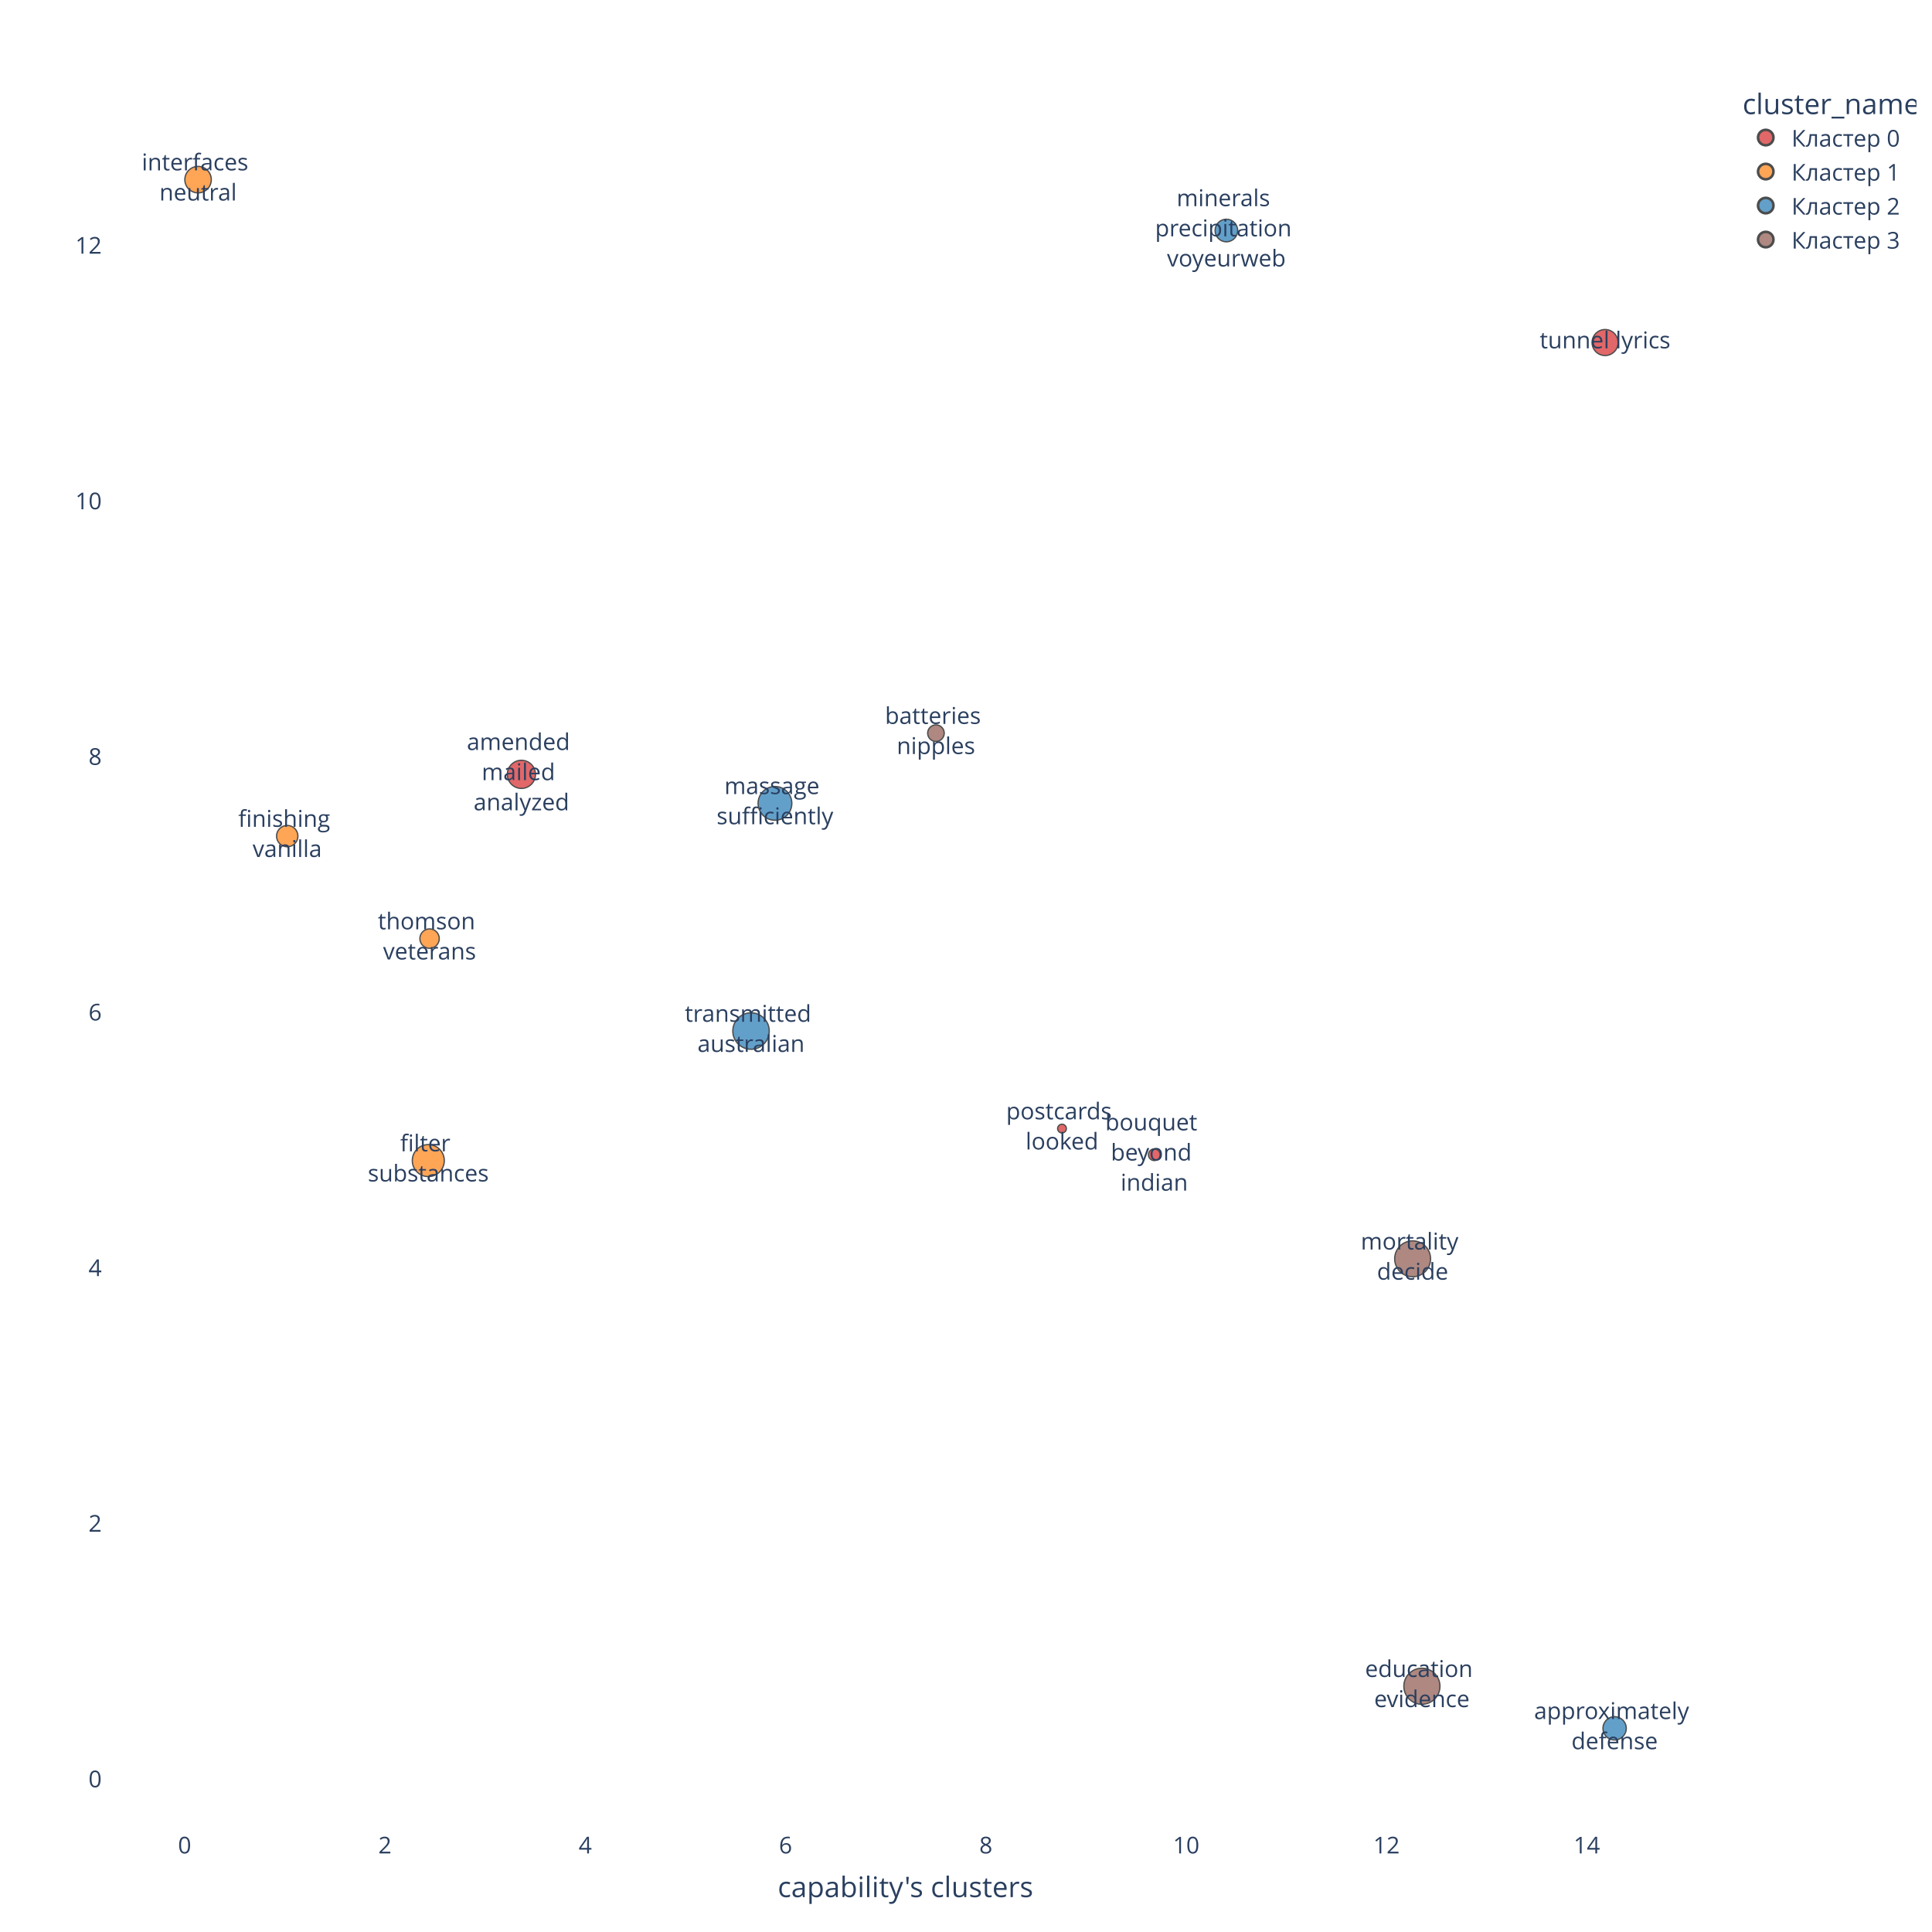
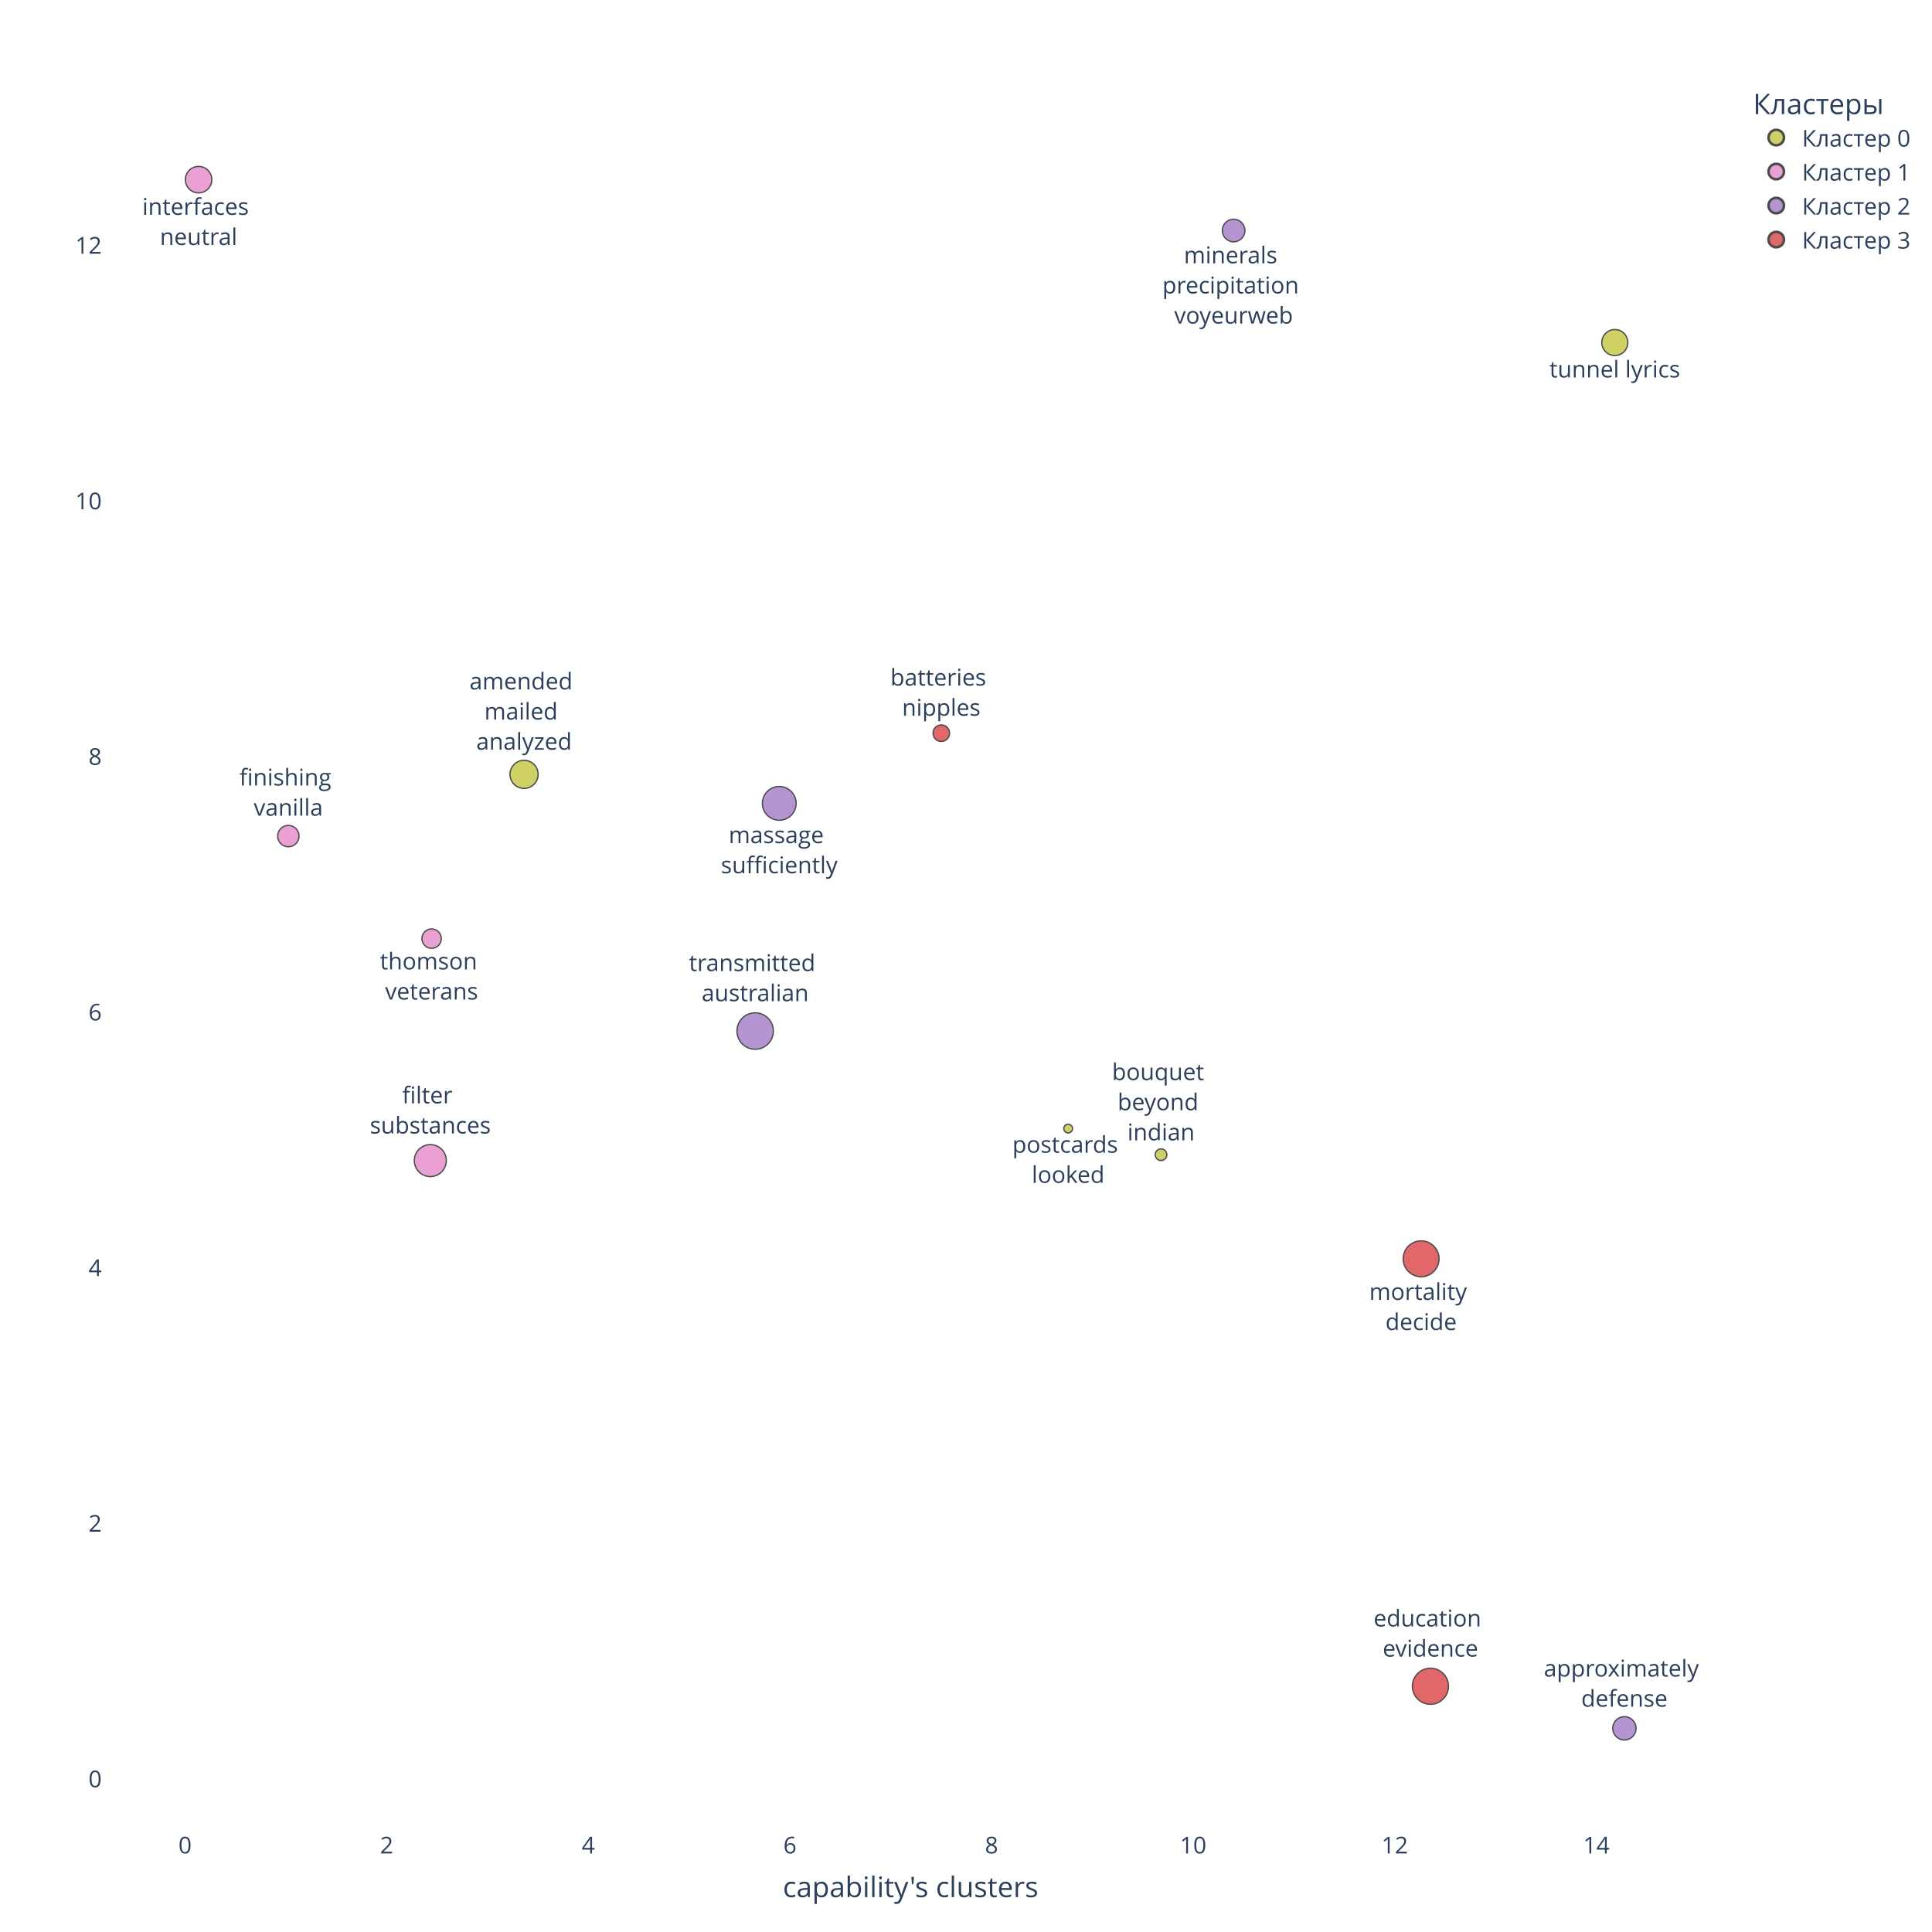
<svg xmlns="http://www.w3.org/2000/svg" class="main-svg" width="1500" height="1500" style="" viewBox="0 0 1500 1500">
  <rect x="0" y="0" width="1500" height="1500" style="fill: rgb(255, 255, 255); fill-opacity: 1;" />
-   <defs id="defs-50b107">
+   <defs id="defs-818f25">
    <g class="clips">
-       <clipPath id="clip50b107xyplot" class="plotclip">
-         <rect width="1246" height="1360" />
+       <clipPath id="clip818f25xyplot" class="plotclip">
+         <rect width="1254" height="1360" />
      </clipPath>
-       <clipPath class="axesclip" id="clip50b107x">
-         <rect x="80" y="0" width="1246" height="1500" />
+       <clipPath class="axesclip" id="clip818f25x">
+         <rect x="80" y="0" width="1254" height="1500" />
      </clipPath>
-       <clipPath class="axesclip" id="clip50b107y">
+       <clipPath class="axesclip" id="clip818f25y">
        <rect x="0" y="60" width="1500" height="1360" />
      </clipPath>
-       <clipPath class="axesclip" id="clip50b107xy">
-         <rect x="80" y="60" width="1246" height="1360" />
+       <clipPath class="axesclip" id="clip818f25xy">
+         <rect x="80" y="60" width="1254" height="1360" />
      </clipPath>
    </g>
    <g class="gradients" />
    <g class="patterns" />
  </defs>
  <g class="bglayer" />
  <g class="layer-below">
    <g class="imagelayer" />
    <g class="shapelayer" />
  </g>
  <g class="cartesianlayer">
    <g class="subplot xy">
      <g class="layer-subplot">
        <g class="shapelayer" />
        <g class="imagelayer" />
      </g>
      <g class="minor-gridlayer">
        <g class="x" />
        <g class="y" />
      </g>
      <g class="gridlayer">
        <g class="x">
-           <path class="xgrid crisp" transform="translate(298.87,0)" d="M0,60v1360" style="stroke: rgb(255, 255, 255); stroke-opacity: 1; stroke-width: 1px;" />
-           <path class="xgrid crisp" transform="translate(454.39,0)" d="M0,60v1360" style="stroke: rgb(255, 255, 255); stroke-opacity: 1; stroke-width: 1px;" />
-           <path class="xgrid crisp" transform="translate(609.91,0)" d="M0,60v1360" style="stroke: rgb(255, 255, 255); stroke-opacity: 1; stroke-width: 1px;" />
-           <path class="xgrid crisp" transform="translate(765.43,0)" d="M0,60v1360" style="stroke: rgb(255, 255, 255); stroke-opacity: 1; stroke-width: 1px;" />
-           <path class="xgrid crisp" transform="translate(920.95,0)" d="M0,60v1360" style="stroke: rgb(255, 255, 255); stroke-opacity: 1; stroke-width: 1px;" />
-           <path class="xgrid crisp" transform="translate(1076.47,0)" d="M0,60v1360" style="stroke: rgb(255, 255, 255); stroke-opacity: 1; stroke-width: 1px;" />
-           <path class="xgrid crisp" transform="translate(1231.99,0)" d="M0,60v1360" style="stroke: rgb(255, 255, 255); stroke-opacity: 1; stroke-width: 1px;" />
+           <path class="xgrid crisp" transform="translate(300.22,0)" d="M0,60v1360" style="stroke: rgb(255, 255, 255); stroke-opacity: 1; stroke-width: 1px;" />
+           <path class="xgrid crisp" transform="translate(456.76,0)" d="M0,60v1360" style="stroke: rgb(255, 255, 255); stroke-opacity: 1; stroke-width: 1px;" />
+           <path class="xgrid crisp" transform="translate(613.3,0)" d="M0,60v1360" style="stroke: rgb(255, 255, 255); stroke-opacity: 1; stroke-width: 1px;" />
+           <path class="xgrid crisp" transform="translate(769.83,0)" d="M0,60v1360" style="stroke: rgb(255, 255, 255); stroke-opacity: 1; stroke-width: 1px;" />
+           <path class="xgrid crisp" transform="translate(926.37,0)" d="M0,60v1360" style="stroke: rgb(255, 255, 255); stroke-opacity: 1; stroke-width: 1px;" />
+           <path class="xgrid crisp" transform="translate(1082.91,0)" d="M0,60v1360" style="stroke: rgb(255, 255, 255); stroke-opacity: 1; stroke-width: 1px;" />
+           <path class="xgrid crisp" transform="translate(1239.44,0)" d="M0,60v1360" style="stroke: rgb(255, 255, 255); stroke-opacity: 1; stroke-width: 1px;" />
        </g>
        <g class="y">
-           <path class="ygrid crisp" transform="translate(0,1182.89)" d="M80,0h1246" style="stroke: rgb(255, 255, 255); stroke-opacity: 1; stroke-width: 1px;" />
-           <path class="ygrid crisp" transform="translate(0,984.44)" d="M80,0h1246" style="stroke: rgb(255, 255, 255); stroke-opacity: 1; stroke-width: 1px;" />
-           <path class="ygrid crisp" transform="translate(0,785.99)" d="M80,0h1246" style="stroke: rgb(255, 255, 255); stroke-opacity: 1; stroke-width: 1px;" />
-           <path class="ygrid crisp" transform="translate(0,587.54)" d="M80,0h1246" style="stroke: rgb(255, 255, 255); stroke-opacity: 1; stroke-width: 1px;" />
-           <path class="ygrid crisp" transform="translate(0,389.09)" d="M80,0h1246" style="stroke: rgb(255, 255, 255); stroke-opacity: 1; stroke-width: 1px;" />
-           <path class="ygrid crisp" transform="translate(0,190.64)" d="M80,0h1246" style="stroke: rgb(255, 255, 255); stroke-opacity: 1; stroke-width: 1px;" />
+           <path class="ygrid crisp" transform="translate(0,1182.89)" d="M80,0h1254" style="stroke: rgb(255, 255, 255); stroke-opacity: 1; stroke-width: 1px;" />
+           <path class="ygrid crisp" transform="translate(0,984.44)" d="M80,0h1254" style="stroke: rgb(255, 255, 255); stroke-opacity: 1; stroke-width: 1px;" />
+           <path class="ygrid crisp" transform="translate(0,785.99)" d="M80,0h1254" style="stroke: rgb(255, 255, 255); stroke-opacity: 1; stroke-width: 1px;" />
+           <path class="ygrid crisp" transform="translate(0,587.54)" d="M80,0h1254" style="stroke: rgb(255, 255, 255); stroke-opacity: 1; stroke-width: 1px;" />
+           <path class="ygrid crisp" transform="translate(0,389.09)" d="M80,0h1254" style="stroke: rgb(255, 255, 255); stroke-opacity: 1; stroke-width: 1px;" />
+           <path class="ygrid crisp" transform="translate(0,190.64)" d="M80,0h1254" style="stroke: rgb(255, 255, 255); stroke-opacity: 1; stroke-width: 1px;" />
        </g>
      </g>
      <g class="zerolinelayer">
-         <path class="xzl zl crisp" transform="translate(143.35,0)" d="M0,60v1360" style="stroke: rgb(255, 255, 255); stroke-opacity: 1; stroke-width: 2px;" />
-         <path class="yzl zl crisp" transform="translate(0,1381.34)" d="M80,0h1246" style="stroke: rgb(255, 255, 255); stroke-opacity: 1; stroke-width: 2px;" />
+         <path class="xzl zl crisp" transform="translate(143.68,0)" d="M0,60v1360" style="stroke: rgb(255, 255, 255); stroke-opacity: 1; stroke-width: 2px;" />
+         <path class="yzl zl crisp" transform="translate(0,1381.34)" d="M80,0h1254" style="stroke: rgb(255, 255, 255); stroke-opacity: 1; stroke-width: 2px;" />
      </g>
      <path class="xlines-below" />
      <path class="ylines-below" />
      <g class="overlines-below" />
      <g class="xaxislayer-below" />
      <g class="yaxislayer-below" />
      <g class="overaxes-below" />
-       <g class="plot" transform="translate(80,60)" clip-path="url(#clip50b107xyplot)">
+       <g class="plot" transform="translate(80,60)" clip-path="url(#clip818f25xyplot)">
        <g class="scatterlayer mlayer">
-           <g class="trace scatter tracec91bbc" style="stroke-miterlimit: 2; opacity: 1;">
+           <g class="trace scatter tracebb83e0" style="stroke-miterlimit: 2; opacity: 1;">
            <g class="fills" />
            <g class="errorbars" />
            <g class="lines" />
            <g class="points">
-               <path class="point" transform="translate(324.82,541.21)" d="M10.92,0A10.92,10.92 0 1,1 0,-10.92A10.92,10.92 0 0,1 10.92,0Z" style="opacity: 0.7; stroke-width: 1px; fill: rgb(214, 39, 40); fill-opacity: 1; stroke: rgb(0, 0, 0); stroke-opacity: 1;" />
-               <path class="point" transform="translate(1166.18,205.94)" d="M10.1,0A10.1,10.1 0 1,1 0,-10.1A10.1,10.1 0 0,1 10.1,0Z" style="opacity: 0.7; stroke-width: 1px; fill: rgb(214, 39, 40); fill-opacity: 1; stroke: rgb(0, 0, 0); stroke-opacity: 1;" />
-               <path class="point" transform="translate(816.17,836.52)" d="M4.52,0A4.52,4.52 0 1,1 0,-4.52A4.52,4.52 0 0,1 4.52,0Z" style="opacity: 0.7; stroke-width: 1px; fill: rgb(214, 39, 40); fill-opacity: 1; stroke: rgb(0, 0, 0); stroke-opacity: 1;" />
-               <path class="point" transform="translate(744.53,816.23)" d="M3.39,0A3.39,3.39 0 1,1 0,-3.39A3.39,3.39 0 0,1 3.39,0Z" style="opacity: 0.7; stroke-width: 1px; fill: rgb(214, 39, 40); fill-opacity: 1; stroke: rgb(0, 0, 0); stroke-opacity: 1;" />
+               <path class="point" transform="translate(326.87,541.21)" d="M10.92,0A10.92,10.92 0 1,1 0,-10.92A10.92,10.92 0 0,1 10.92,0Z" style="opacity: 0.7; stroke-width: 1px; fill: rgb(188, 189, 34); fill-opacity: 1; stroke: rgb(0, 0, 0); stroke-opacity: 1;" />
+               <path class="point" transform="translate(1173.73,205.94)" d="M10.1,0A10.1,10.1 0 1,1 0,-10.1A10.1,10.1 0 0,1 10.1,0Z" style="opacity: 0.7; stroke-width: 1px; fill: rgb(188, 189, 34); fill-opacity: 1; stroke: rgb(0, 0, 0); stroke-opacity: 1;" />
+               <path class="point" transform="translate(821.43,836.52)" d="M4.52,0A4.52,4.52 0 1,1 0,-4.52A4.52,4.52 0 0,1 4.52,0Z" style="opacity: 0.7; stroke-width: 1px; fill: rgb(188, 189, 34); fill-opacity: 1; stroke: rgb(0, 0, 0); stroke-opacity: 1;" />
+               <path class="point" transform="translate(749.32,816.23)" d="M3.39,0A3.39,3.39 0 1,1 0,-3.39A3.39,3.39 0 0,1 3.39,0Z" style="opacity: 0.7; stroke-width: 1px; fill: rgb(188, 189, 34); fill-opacity: 1; stroke: rgb(0, 0, 0); stroke-opacity: 1;" />
            </g>
            <g class="text">
-               <g class="textpoint" transform="translate(0,-18.9)">
-                 <text x="324.82" y="541.21" text-anchor="middle" style="font-family: 'Open Sans', verdana, arial, sans-serif; font-size: 18px; fill: rgb(42, 63, 95); fill-opacity: 1; white-space: pre;">
-                   <tspan class="line" dy="0em" x="324.82" y="541.21">amended</tspan>
-                   <tspan class="line" dy="1.3em" x="324.82" y="541.21">mailed</tspan>
-                   <tspan class="line" dy="2.6em" x="324.82" y="541.21">analyzed</tspan>
-                 </text>
-               </g>
-               <g class="textpoint" transform="translate(0,4.5)">
-                 <text x="1166.18" y="205.94" text-anchor="middle" style="font-family: 'Open Sans', verdana, arial, sans-serif; font-size: 18px; fill: rgb(42, 63, 95); fill-opacity: 1; white-space: pre;">tunnel lyrics</text>
-               </g>
-               <g class="textpoint" transform="translate(0,-18.9)">
-                 <text x="816.17" y="836.52" text-anchor="middle" style="font-family: 'Open Sans', verdana, arial, sans-serif; font-size: 18px; fill: rgb(42, 63, 95); fill-opacity: 1; white-space: pre;">
-                   <tspan class="line" dy="0em" x="816.17" y="836.52">bouquet</tspan>
-                   <tspan class="line" dy="1.3em" x="816.17" y="836.52">beyond</tspan>
-                   <tspan class="line" dy="2.6em" x="816.17" y="836.52">indian</tspan>
-                 </text>
-               </g>
-               <g class="textpoint" transform="translate(0,-7.2)">
-                 <text x="744.53" y="816.23" text-anchor="middle" style="font-family: 'Open Sans', verdana, arial, sans-serif; font-size: 18px; fill: rgb(42, 63, 95); fill-opacity: 1; white-space: pre;">
-                   <tspan class="line" dy="0em" x="744.53" y="816.23">postcards</tspan>
-                   <tspan class="line" dy="1.3em" x="744.53" y="816.23">looked</tspan>
-                 </text>
-               </g>
-             </g>
-           </g>
-           <g class="trace scatter trace5971e1" style="stroke-miterlimit: 2; opacity: 1;">
+               <g class="textpoint" transform="translate(0,-65.94933)">
+                 <text x="326.87" y="541.21" text-anchor="middle" style="font-family: 'Open Sans', verdana, arial, sans-serif; font-size: 18px; fill: rgb(42, 63, 95); fill-opacity: 1; white-space: pre;">
+                   <tspan class="line" dy="0em" x="326.87" y="541.21">amended</tspan>
+                   <tspan class="line" dy="1.3em" x="326.87" y="541.21">mailed</tspan>
+                   <tspan class="line" dy="2.6em" x="326.87" y="541.21">analyzed</tspan>
+                 </text>
+               </g>
+               <g class="textpoint" transform="translate(0,27.12525)">
+                 <text x="1173.73" y="205.94" text-anchor="middle" style="font-family: 'Open Sans', verdana, arial, sans-serif; font-size: 18px; fill: rgb(42, 63, 95); fill-opacity: 1; white-space: pre;">tunnel lyrics</text>
+               </g>
+               <g class="textpoint" transform="translate(0,-57.95176)">
+                 <text x="821.43" y="836.52" text-anchor="middle" style="font-family: 'Open Sans', verdana, arial, sans-serif; font-size: 18px; fill: rgb(42, 63, 95); fill-opacity: 1; white-space: pre;">
+                   <tspan class="line" dy="0em" x="821.43" y="836.52">bouquet</tspan>
+                   <tspan class="line" dy="1.3em" x="821.43" y="836.52">beyond</tspan>
+                   <tspan class="line" dy="2.6em" x="821.43" y="836.52">indian</tspan>
+                 </text>
+               </g>
+               <g class="textpoint" transform="translate(0,18.73534)">
+                 <text x="749.32" y="816.23" text-anchor="middle" style="font-family: 'Open Sans', verdana, arial, sans-serif; font-size: 18px; fill: rgb(42, 63, 95); fill-opacity: 1; white-space: pre;">
+                   <tspan class="line" dy="0em" x="749.32" y="816.23">postcards</tspan>
+                   <tspan class="line" dy="1.3em" x="749.32" y="816.23">looked</tspan>
+                 </text>
+               </g>
+             </g>
+           </g>
+           <g class="trace scatter traceed17ad" style="stroke-miterlimit: 2; opacity: 1;">
            <g class="fills" />
            <g class="errorbars" />
            <g class="lines" />
            <g class="points">
-               <path class="point" transform="translate(252.53,841.08)" d="M12.42,0A12.42,12.42 0 1,1 0,-12.42A12.42,12.42 0 0,1 12.42,0Z" style="opacity: 0.7; stroke-width: 1px; fill: rgb(255, 127, 14); fill-opacity: 1; stroke: rgb(0, 0, 0); stroke-opacity: 1;" />
-               <path class="point" transform="translate(73.78,79.48)" d="M10.27,0A10.27,10.27 0 1,1 0,-10.27A10.27,10.27 0 0,1 10.27,0Z" style="opacity: 0.7; stroke-width: 1px; fill: rgb(255, 127, 14); fill-opacity: 1; stroke: rgb(0, 0, 0); stroke-opacity: 1;" />
-               <path class="point" transform="translate(143.01,589.15)" d="M8.29,0A8.29,8.29 0 1,1 0,-8.29A8.29,8.29 0 0,1 8.29,0Z" style="opacity: 0.7; stroke-width: 1px; fill: rgb(255, 127, 14); fill-opacity: 1; stroke: rgb(0, 0, 0); stroke-opacity: 1;" />
-               <path class="point" transform="translate(253.52,668.73)" d="M7.53,0A7.53,7.53 0 1,1 0,-7.53A7.53,7.53 0 0,1 7.53,0Z" style="opacity: 0.7; stroke-width: 1px; fill: rgb(255, 127, 14); fill-opacity: 1; stroke: rgb(0, 0, 0); stroke-opacity: 1;" />
+               <path class="point" transform="translate(254.1,841.08)" d="M12.42,0A12.42,12.42 0 1,1 0,-12.42A12.42,12.42 0 0,1 12.42,0Z" style="opacity: 0.7; stroke-width: 1px; fill: rgb(227, 119, 194); fill-opacity: 1; stroke: rgb(0, 0, 0); stroke-opacity: 1;" />
+               <path class="point" transform="translate(74.18,79.48)" d="M10.27,0A10.27,10.27 0 1,1 0,-10.27A10.27,10.27 0 0,1 10.27,0Z" style="opacity: 0.7; stroke-width: 1px; fill: rgb(227, 119, 194); fill-opacity: 1; stroke: rgb(0, 0, 0); stroke-opacity: 1;" />
+               <path class="point" transform="translate(143.87,589.15)" d="M8.29,0A8.29,8.29 0 1,1 0,-8.29A8.29,8.29 0 0,1 8.29,0Z" style="opacity: 0.7; stroke-width: 1px; fill: rgb(227, 119, 194); fill-opacity: 1; stroke: rgb(0, 0, 0); stroke-opacity: 1;" />
+               <path class="point" transform="translate(255.1,668.73)" d="M7.53,0A7.53,7.53 0 1,1 0,-7.53A7.53,7.53 0 0,1 7.53,0Z" style="opacity: 0.7; stroke-width: 1px; fill: rgb(227, 119, 194); fill-opacity: 1; stroke: rgb(0, 0, 0); stroke-opacity: 1;" />
            </g>
            <g class="text">
-               <g class="textpoint" transform="translate(0,-7.2)">
-                 <text x="252.53" y="841.08" text-anchor="middle" style="font-family: 'Open Sans', verdana, arial, sans-serif; font-size: 18px; fill: rgb(42, 63, 95); fill-opacity: 1; white-space: pre;">
-                   <tspan class="line" dy="0em" x="252.53" y="841.08">filter</tspan>
-                   <tspan class="line" dy="1.3em" x="252.53" y="841.08">substances</tspan>
-                 </text>
-               </g>
-               <g class="textpoint" transform="translate(0,-7.2)">
-                 <text x="73.78" y="79.48" text-anchor="middle" style="font-family: 'Open Sans', verdana, arial, sans-serif; font-size: 18px; fill: rgb(42, 63, 95); fill-opacity: 1; white-space: pre;">
-                   <tspan class="line" dy="0em" x="73.78" y="79.48">interfaces</tspan>
-                   <tspan class="line" dy="1.3em" x="73.78" y="79.48">neutral</tspan>
-                 </text>
-               </g>
-               <g class="textpoint" transform="translate(0,-7.2)">
-                 <text x="143.01" y="589.15" text-anchor="middle" style="font-family: 'Open Sans', verdana, arial, sans-serif; font-size: 18px; fill: rgb(42, 63, 95); fill-opacity: 1; white-space: pre;">
-                   <tspan class="line" dy="0em" x="143.01" y="589.15">finishing</tspan>
-                   <tspan class="line" dy="1.3em" x="143.01" y="589.15">vanilla</tspan>
-                 </text>
-               </g>
-               <g class="textpoint" transform="translate(0,-7.2)">
-                 <text x="253.52" y="668.73" text-anchor="middle" style="font-family: 'Open Sans', verdana, arial, sans-serif; font-size: 18px; fill: rgb(42, 63, 95); fill-opacity: 1; white-space: pre;">
-                   <tspan class="line" dy="0em" x="253.52" y="668.73">thomson</tspan>
-                   <tspan class="line" dy="1.3em" x="253.52" y="668.73">veterans</tspan>
-                 </text>
-               </g>
-             </g>
-           </g>
-           <g class="trace scatter trace097230" style="stroke-miterlimit: 2; opacity: 1;">
+               <g class="textpoint" transform="translate(0,-44.42619)">
+                 <text x="254.1" y="841.08" text-anchor="middle" style="font-family: 'Open Sans', verdana, arial, sans-serif; font-size: 18px; fill: rgb(42, 63, 95); fill-opacity: 1; white-space: pre;">
+                   <tspan class="line" dy="0em" x="254.1" y="841.08">filter</tspan>
+                   <tspan class="line" dy="1.3em" x="254.1" y="841.08">substances</tspan>
+                 </text>
+               </g>
+               <g class="textpoint" transform="translate(0,27.33538)">
+                 <text x="74.18" y="79.48" text-anchor="middle" style="font-family: 'Open Sans', verdana, arial, sans-serif; font-size: 18px; fill: rgb(42, 63, 95); fill-opacity: 1; white-space: pre;">
+                   <tspan class="line" dy="0em" x="74.18" y="79.48">interfaces</tspan>
+                   <tspan class="line" dy="1.3em" x="74.18" y="79.48">neutral</tspan>
+                 </text>
+               </g>
+               <g class="textpoint" transform="translate(0,-39.26682)">
+                 <text x="143.87" y="589.15" text-anchor="middle" style="font-family: 'Open Sans', verdana, arial, sans-serif; font-size: 18px; fill: rgb(42, 63, 95); fill-opacity: 1; white-space: pre;">
+                   <tspan class="line" dy="0em" x="143.87" y="589.15">finishing</tspan>
+                   <tspan class="line" dy="1.3em" x="143.87" y="589.15">vanilla</tspan>
+                 </text>
+               </g>
+               <g class="textpoint" transform="translate(0,23.91217)">
+                 <text x="255.1" y="668.73" text-anchor="middle" style="font-family: 'Open Sans', verdana, arial, sans-serif; font-size: 18px; fill: rgb(42, 63, 95); fill-opacity: 1; white-space: pre;">
+                   <tspan class="line" dy="0em" x="255.1" y="668.73">thomson</tspan>
+                   <tspan class="line" dy="1.3em" x="255.1" y="668.73">veterans</tspan>
+                 </text>
+               </g>
+             </g>
+           </g>
+           <g class="trace scatter trace3fd10a" style="stroke-miterlimit: 2; opacity: 1;">
            <g class="fills" />
            <g class="errorbars" />
            <g class="lines" />
            <g class="points">
-               <path class="point" transform="translate(503.09,740.5)" d="M14.14,0A14.14,14.14 0 1,1 0,-14.14A14.14,14.14 0 0,1 14.14,0Z" style="opacity: 0.7; stroke-width: 1px; fill: rgb(31, 119, 180); fill-opacity: 1; stroke: rgb(0, 0, 0); stroke-opacity: 1;" />
-               <path class="point" transform="translate(521.68,563.73)" d="M13.1,0A13.1,13.1 0 1,1 0,-13.1A13.1,13.1 0 0,1 13.1,0Z" style="opacity: 0.7; stroke-width: 1px; fill: rgb(31, 119, 180); fill-opacity: 1; stroke: rgb(0, 0, 0); stroke-opacity: 1;" />
-               <path class="point" transform="translate(1173.58,1281.88)" d="M9.05,0A9.05,9.05 0 1,1 0,-9.05A9.05,9.05 0 0,1 9.05,0Z" style="opacity: 0.7; stroke-width: 1px; fill: rgb(31, 119, 180); fill-opacity: 1; stroke: rgb(0, 0, 0); stroke-opacity: 1;" />
-               <path class="point" transform="translate(872.15,118.97)" d="M8.77,0A8.77,8.77 0 1,1 0,-8.77A8.77,8.77 0 0,1 8.77,0Z" style="opacity: 0.7; stroke-width: 1px; fill: rgb(31, 119, 180); fill-opacity: 1; stroke: rgb(0, 0, 0); stroke-opacity: 1;" />
+               <path class="point" transform="translate(506.3,740.5)" d="M14.14,0A14.14,14.14 0 1,1 0,-14.14A14.14,14.14 0 0,1 14.14,0Z" style="opacity: 0.7; stroke-width: 1px; fill: rgb(148, 103, 189); fill-opacity: 1; stroke: rgb(0, 0, 0); stroke-opacity: 1;" />
+               <path class="point" transform="translate(525.01,563.73)" d="M13.1,0A13.1,13.1 0 1,1 0,-13.1A13.1,13.1 0 0,1 13.1,0Z" style="opacity: 0.7; stroke-width: 1px; fill: rgb(148, 103, 189); fill-opacity: 1; stroke: rgb(0, 0, 0); stroke-opacity: 1;" />
+               <path class="point" transform="translate(1181.18,1281.88)" d="M9.05,0A9.05,9.05 0 1,1 0,-9.05A9.05,9.05 0 0,1 9.05,0Z" style="opacity: 0.7; stroke-width: 1px; fill: rgb(148, 103, 189); fill-opacity: 1; stroke: rgb(0, 0, 0); stroke-opacity: 1;" />
+               <path class="point" transform="translate(877.78,118.97)" d="M8.77,0A8.77,8.77 0 1,1 0,-8.77A8.77,8.77 0 0,1 8.77,0Z" style="opacity: 0.7; stroke-width: 1px; fill: rgb(148, 103, 189); fill-opacity: 1; stroke: rgb(0, 0, 0); stroke-opacity: 1;" />
            </g>
            <g class="text">
-               <g class="textpoint" transform="translate(0,-7.2)">
-                 <text x="503.09" y="740.5" text-anchor="middle" style="font-family: 'Open Sans', verdana, arial, sans-serif; font-size: 18px; fill: rgb(42, 63, 95); fill-opacity: 1; white-space: pre;">
-                   <tspan class="line" dy="0em" x="503.09" y="740.5">transmitted</tspan>
-                   <tspan class="line" dy="1.3em" x="503.09" y="740.5">australian</tspan>
-                 </text>
-               </g>
-               <g class="textpoint" transform="translate(0,-7.2)">
-                 <text x="521.68" y="563.73" text-anchor="middle" style="font-family: 'Open Sans', verdana, arial, sans-serif; font-size: 18px; fill: rgb(42, 63, 95); fill-opacity: 1; white-space: pre;">
-                   <tspan class="line" dy="0em" x="521.68" y="563.73">massage</tspan>
-                   <tspan class="line" dy="1.3em" x="521.68" y="563.73">sufficiently</tspan>
-                 </text>
-               </g>
-               <g class="textpoint" transform="translate(0,-7.2)">
-                 <text x="1173.58" y="1281.88" text-anchor="middle" style="font-family: 'Open Sans', verdana, arial, sans-serif; font-size: 18px; fill: rgb(42, 63, 95); fill-opacity: 1; white-space: pre;">
-                   <tspan class="line" dy="0em" x="1173.58" y="1281.88">approximately</tspan>
-                   <tspan class="line" dy="1.3em" x="1173.58" y="1281.88">defense</tspan>
-                 </text>
-               </g>
-               <g class="textpoint" transform="translate(0,-18.9)">
-                 <text x="872.15" y="118.97" text-anchor="middle" style="font-family: 'Open Sans', verdana, arial, sans-serif; font-size: 18px; fill: rgb(42, 63, 95); fill-opacity: 1; white-space: pre;">
-                   <tspan class="line" dy="0em" x="872.15" y="118.97">minerals</tspan>
-                   <tspan class="line" dy="1.3em" x="872.15" y="118.97">precipitation</tspan>
-                   <tspan class="line" dy="2.6em" x="872.15" y="118.97">voyeurweb</tspan>
-                 </text>
-               </g>
-             </g>
-           </g>
-           <g class="trace scatter trace0f6de1" style="stroke-miterlimit: 2; opacity: 1;">
+               <g class="textpoint" transform="translate(0,-46.57767)">
+                 <text x="506.3" y="740.5" text-anchor="middle" style="font-family: 'Open Sans', verdana, arial, sans-serif; font-size: 18px; fill: rgb(42, 63, 95); fill-opacity: 1; white-space: pre;">
+                   <tspan class="line" dy="0em" x="506.3" y="740.5">transmitted</tspan>
+                   <tspan class="line" dy="1.3em" x="506.3" y="740.5">australian</tspan>
+                 </text>
+               </g>
+               <g class="textpoint" transform="translate(0,30.86978)">
+                 <text x="525.01" y="563.73" text-anchor="middle" style="font-family: 'Open Sans', verdana, arial, sans-serif; font-size: 18px; fill: rgb(42, 63, 95); fill-opacity: 1; white-space: pre;">
+                   <tspan class="line" dy="0em" x="525.01" y="563.73">massage</tspan>
+                   <tspan class="line" dy="1.3em" x="525.01" y="563.73">sufficiently</tspan>
+                 </text>
+               </g>
+               <g class="textpoint" transform="translate(0,-40.21047)">
+                 <text x="1181.18" y="1281.88" text-anchor="middle" style="font-family: 'Open Sans', verdana, arial, sans-serif; font-size: 18px; fill: rgb(42, 63, 95); fill-opacity: 1; white-space: pre;">
+                   <tspan class="line" dy="0em" x="1181.18" y="1281.88">approximately</tspan>
+                   <tspan class="line" dy="1.3em" x="1181.18" y="1281.88">defense</tspan>
+                 </text>
+               </g>
+               <g class="textpoint" transform="translate(0,25.45715)">
+                 <text x="877.78" y="118.97" text-anchor="middle" style="font-family: 'Open Sans', verdana, arial, sans-serif; font-size: 18px; fill: rgb(42, 63, 95); fill-opacity: 1; white-space: pre;">
+                   <tspan class="line" dy="0em" x="877.78" y="118.97">minerals</tspan>
+                   <tspan class="line" dy="1.3em" x="877.78" y="118.97">precipitation</tspan>
+                   <tspan class="line" dy="2.6em" x="877.78" y="118.97">voyeurweb</tspan>
+                 </text>
+               </g>
+             </g>
+           </g>
+           <g class="trace scatter tracec499e1" style="stroke-miterlimit: 2; opacity: 1;">
            <g class="fills" />
            <g class="errorbars" />
            <g class="lines" />
            <g class="points">
-               <path class="point" transform="translate(1023.96,1249.2)" d="M14.01,0A14.01,14.01 0 1,1 0,-14.01A14.01,14.01 0 0,1 14.01,0Z" style="opacity: 0.7; stroke-width: 1px; fill: rgb(140, 86, 75); fill-opacity: 1; stroke: rgb(0, 0, 0); stroke-opacity: 1;" />
-               <path class="point" transform="translate(1016.76,917.33)" d="M13.93,0A13.93,13.93 0 1,1 0,-13.93A13.93,13.93 0 0,1 13.93,0Z" style="opacity: 0.7; stroke-width: 1px; fill: rgb(140, 86, 75); fill-opacity: 1; stroke: rgb(0, 0, 0); stroke-opacity: 1;" />
-               <path class="point" transform="translate(646.67,509.23)" d="M6.43,0A6.43,6.43 0 1,1 0,-6.43A6.43,6.43 0 0,1 6.43,0Z" style="opacity: 0.7; stroke-width: 1px; fill: rgb(140, 86, 75); fill-opacity: 1; stroke: rgb(0, 0, 0); stroke-opacity: 1;" />
+               <path class="point" transform="translate(1030.58,1249.2)" d="M14.01,0A14.01,14.01 0 1,1 0,-14.01A14.01,14.01 0 0,1 14.01,0Z" style="opacity: 0.7; stroke-width: 1px; fill: rgb(214, 39, 40); fill-opacity: 1; stroke: rgb(0, 0, 0); stroke-opacity: 1;" />
+               <path class="point" transform="translate(1023.34,917.33)" d="M13.93,0A13.93,13.93 0 1,1 0,-13.93A13.93,13.93 0 0,1 13.93,0Z" style="opacity: 0.7; stroke-width: 1px; fill: rgb(214, 39, 40); fill-opacity: 1; stroke: rgb(0, 0, 0); stroke-opacity: 1;" />
+               <path class="point" transform="translate(650.82,509.23)" d="M6.43,0A6.43,6.43 0 1,1 0,-6.43A6.43,6.43 0 0,1 6.43,0Z" style="opacity: 0.7; stroke-width: 1px; fill: rgb(214, 39, 40); fill-opacity: 1; stroke: rgb(0, 0, 0); stroke-opacity: 1;" />
            </g>
            <g class="text">
-               <g class="textpoint" transform="translate(0,-7.2)">
-                 <text x="1023.96" y="1249.2" text-anchor="middle" style="font-family: 'Open Sans', verdana, arial, sans-serif; font-size: 18px; fill: rgb(42, 63, 95); fill-opacity: 1; white-space: pre;">
-                   <tspan class="line" dy="0em" x="1023.96" y="1249.2">education</tspan>
-                   <tspan class="line" dy="1.3em" x="1023.96" y="1249.2">evidence</tspan>
-                 </text>
-               </g>
-               <g class="textpoint" transform="translate(0,-7.2)">
-                 <text x="1016.76" y="917.33" text-anchor="middle" style="font-family: 'Open Sans', verdana, arial, sans-serif; font-size: 18px; fill: rgb(42, 63, 95); fill-opacity: 1; white-space: pre;">
-                   <tspan class="line" dy="0em" x="1016.76" y="917.33">mortality</tspan>
-                   <tspan class="line" dy="1.3em" x="1016.76" y="917.33">decide</tspan>
-                 </text>
-               </g>
-               <g class="textpoint" transform="translate(0,-7.2)">
-                 <text x="646.67" y="509.23" text-anchor="middle" style="font-family: 'Open Sans', verdana, arial, sans-serif; font-size: 18px; fill: rgb(42, 63, 95); fill-opacity: 1; white-space: pre;">
-                   <tspan class="line" dy="0em" x="646.67" y="509.23">batteries</tspan>
-                   <tspan class="line" dy="1.3em" x="646.67" y="509.23">nipples</tspan>
+               <g class="textpoint" transform="translate(0,-46.41222)">
+                 <text x="1030.58" y="1249.2" text-anchor="middle" style="font-family: 'Open Sans', verdana, arial, sans-serif; font-size: 18px; fill: rgb(42, 63, 95); fill-opacity: 1; white-space: pre;">
+                   <tspan class="line" dy="0em" x="1030.58" y="1249.2">education</tspan>
+                   <tspan class="line" dy="1.3em" x="1030.58" y="1249.2">evidence</tspan>
+                 </text>
+               </g>
+               <g class="textpoint" transform="translate(0,31.91762)">
+                 <text x="1023.34" y="917.33" text-anchor="middle" style="font-family: 'Open Sans', verdana, arial, sans-serif; font-size: 18px; fill: rgb(42, 63, 95); fill-opacity: 1; white-space: pre;">
+                   <tspan class="line" dy="0em" x="1023.34" y="917.33">mortality</tspan>
+                   <tspan class="line" dy="1.3em" x="1023.34" y="917.33">decide</tspan>
+                 </text>
+               </g>
+               <g class="textpoint" transform="translate(0,-36.94186)">
+                 <text x="650.82" y="509.23" text-anchor="middle" style="font-family: 'Open Sans', verdana, arial, sans-serif; font-size: 18px; fill: rgb(42, 63, 95); fill-opacity: 1; white-space: pre;">
+                   <tspan class="line" dy="0em" x="650.82" y="509.23">batteries</tspan>
+                   <tspan class="line" dy="1.3em" x="650.82" y="509.23">nipples</tspan>
                </text>
              </g>
            </g>
          </g>
        </g>
      </g>
      <g class="overplot" />
      <path class="xlines-above crisp" d="M0,0" style="fill: none;" />
      <path class="ylines-above crisp" d="M0,0" style="fill: none;" />
      <g class="overlines-above" />
      <g class="xaxislayer-above">
        <g class="xtick">
-           <text text-anchor="middle" x="0" y="1439" transform="translate(143.35,0)" style="font-family: 'Open Sans', verdana, arial, sans-serif; font-size: 18px; fill: rgb(42, 63, 95); fill-opacity: 1; white-space: pre; opacity: 1;">0</text>
-         </g>
-         <g class="xtick">
-           <text text-anchor="middle" x="0" y="1439" style="font-family: 'Open Sans', verdana, arial, sans-serif; font-size: 18px; fill: rgb(42, 63, 95); fill-opacity: 1; white-space: pre; opacity: 1;" transform="translate(298.87,0)">2</text>
-         </g>
-         <g class="xtick">
-           <text text-anchor="middle" x="0" y="1439" style="font-family: 'Open Sans', verdana, arial, sans-serif; font-size: 18px; fill: rgb(42, 63, 95); fill-opacity: 1; white-space: pre; opacity: 1;" transform="translate(454.39,0)">4</text>
-         </g>
-         <g class="xtick">
-           <text text-anchor="middle" x="0" y="1439" style="font-family: 'Open Sans', verdana, arial, sans-serif; font-size: 18px; fill: rgb(42, 63, 95); fill-opacity: 1; white-space: pre; opacity: 1;" transform="translate(609.91,0)">6</text>
-         </g>
-         <g class="xtick">
-           <text text-anchor="middle" x="0" y="1439" style="font-family: 'Open Sans', verdana, arial, sans-serif; font-size: 18px; fill: rgb(42, 63, 95); fill-opacity: 1; white-space: pre; opacity: 1;" transform="translate(765.43,0)">8</text>
-         </g>
-         <g class="xtick">
-           <text text-anchor="middle" x="0" y="1439" style="font-family: 'Open Sans', verdana, arial, sans-serif; font-size: 18px; fill: rgb(42, 63, 95); fill-opacity: 1; white-space: pre; opacity: 1;" transform="translate(920.95,0)">10</text>
-         </g>
-         <g class="xtick">
-           <text text-anchor="middle" x="0" y="1439" style="font-family: 'Open Sans', verdana, arial, sans-serif; font-size: 18px; fill: rgb(42, 63, 95); fill-opacity: 1; white-space: pre; opacity: 1;" transform="translate(1076.47,0)">12</text>
-         </g>
-         <g class="xtick">
-           <text text-anchor="middle" x="0" y="1439" style="font-family: 'Open Sans', verdana, arial, sans-serif; font-size: 18px; fill: rgb(42, 63, 95); fill-opacity: 1; white-space: pre; opacity: 1;" transform="translate(1231.99,0)">14</text>
+           <text text-anchor="middle" x="0" y="1439" transform="translate(143.68,0)" style="font-family: 'Open Sans', verdana, arial, sans-serif; font-size: 18px; fill: rgb(42, 63, 95); fill-opacity: 1; white-space: pre; opacity: 1;">0</text>
+         </g>
+         <g class="xtick">
+           <text text-anchor="middle" x="0" y="1439" style="font-family: 'Open Sans', verdana, arial, sans-serif; font-size: 18px; fill: rgb(42, 63, 95); fill-opacity: 1; white-space: pre; opacity: 1;" transform="translate(300.22,0)">2</text>
+         </g>
+         <g class="xtick">
+           <text text-anchor="middle" x="0" y="1439" style="font-family: 'Open Sans', verdana, arial, sans-serif; font-size: 18px; fill: rgb(42, 63, 95); fill-opacity: 1; white-space: pre; opacity: 1;" transform="translate(456.76,0)">4</text>
+         </g>
+         <g class="xtick">
+           <text text-anchor="middle" x="0" y="1439" style="font-family: 'Open Sans', verdana, arial, sans-serif; font-size: 18px; fill: rgb(42, 63, 95); fill-opacity: 1; white-space: pre; opacity: 1;" transform="translate(613.3,0)">6</text>
+         </g>
+         <g class="xtick">
+           <text text-anchor="middle" x="0" y="1439" style="font-family: 'Open Sans', verdana, arial, sans-serif; font-size: 18px; fill: rgb(42, 63, 95); fill-opacity: 1; white-space: pre; opacity: 1;" transform="translate(769.83,0)">8</text>
+         </g>
+         <g class="xtick">
+           <text text-anchor="middle" x="0" y="1439" style="font-family: 'Open Sans', verdana, arial, sans-serif; font-size: 18px; fill: rgb(42, 63, 95); fill-opacity: 1; white-space: pre; opacity: 1;" transform="translate(926.37,0)">10</text>
+         </g>
+         <g class="xtick">
+           <text text-anchor="middle" x="0" y="1439" style="font-family: 'Open Sans', verdana, arial, sans-serif; font-size: 18px; fill: rgb(42, 63, 95); fill-opacity: 1; white-space: pre; opacity: 1;" transform="translate(1082.91,0)">12</text>
+         </g>
+         <g class="xtick">
+           <text text-anchor="middle" x="0" y="1439" style="font-family: 'Open Sans', verdana, arial, sans-serif; font-size: 18px; fill: rgb(42, 63, 95); fill-opacity: 1; white-space: pre; opacity: 1;" transform="translate(1239.44,0)">14</text>
        </g>
      </g>
      <g class="yaxislayer-above">
        <g class="ytick">
          <text text-anchor="end" x="79" y="6.3" transform="translate(0,1381.34)" style="font-family: 'Open Sans', verdana, arial, sans-serif; font-size: 18px; fill: rgb(42, 63, 95); fill-opacity: 1; white-space: pre; opacity: 1;">0</text>
        </g>
        <g class="ytick">
          <text text-anchor="end" x="79" y="6.3" style="font-family: 'Open Sans', verdana, arial, sans-serif; font-size: 18px; fill: rgb(42, 63, 95); fill-opacity: 1; white-space: pre; opacity: 1;" transform="translate(0,1182.89)">2</text>
        </g>
        <g class="ytick">
          <text text-anchor="end" x="79" y="6.3" style="font-family: 'Open Sans', verdana, arial, sans-serif; font-size: 18px; fill: rgb(42, 63, 95); fill-opacity: 1; white-space: pre; opacity: 1;" transform="translate(0,984.44)">4</text>
        </g>
        <g class="ytick">
          <text text-anchor="end" x="79" y="6.3" style="font-family: 'Open Sans', verdana, arial, sans-serif; font-size: 18px; fill: rgb(42, 63, 95); fill-opacity: 1; white-space: pre; opacity: 1;" transform="translate(0,785.99)">6</text>
        </g>
        <g class="ytick">
          <text text-anchor="end" x="79" y="6.3" style="font-family: 'Open Sans', verdana, arial, sans-serif; font-size: 18px; fill: rgb(42, 63, 95); fill-opacity: 1; white-space: pre; opacity: 1;" transform="translate(0,587.54)">8</text>
        </g>
        <g class="ytick">
          <text text-anchor="end" x="79" y="6.3" style="font-family: 'Open Sans', verdana, arial, sans-serif; font-size: 18px; fill: rgb(42, 63, 95); fill-opacity: 1; white-space: pre; opacity: 1;" transform="translate(0,389.09)">10</text>
        </g>
        <g class="ytick">
          <text text-anchor="end" x="79" y="6.3" style="font-family: 'Open Sans', verdana, arial, sans-serif; font-size: 18px; fill: rgb(42, 63, 95); fill-opacity: 1; white-space: pre; opacity: 1;" transform="translate(0,190.64)">12</text>
        </g>
      </g>
      <g class="overaxes-above" />
    </g>
  </g>
  <g class="polarlayer" />
  <g class="smithlayer" />
  <g class="ternarylayer" />
  <g class="geolayer" />
  <g class="funnelarealayer" />
  <g class="pielayer" />
  <g class="iciclelayer" />
  <g class="treemaplayer" />
  <g class="sunburstlayer" />
  <g class="glimages" />
-   <defs id="topdefs-50b107">
+   <defs id="topdefs-818f25">
    <g class="clips" />
-     <clipPath id="legend50b107">
-       <rect width="137" height="145" x="0" y="0" />
+     <clipPath id="legend818f25">
+       <rect width="129" height="145" x="0" y="0" />
    </clipPath>
  </defs>
  <g class="layer-above">
    <g class="imagelayer" />
    <g class="shapelayer" />
  </g>
  <g class="infolayer">
-     <g class="legend" pointer-events="all" transform="translate(1350.92,60)">
-       <rect class="bg" shape-rendering="crispEdges" width="137" height="145" x="0" y="0" style="stroke: rgb(68, 68, 68); stroke-opacity: 1; fill: rgb(255, 255, 255); fill-opacity: 1; stroke-width: 0px;" />
-       <g class="scrollbox" transform="" clip-path="url(#legend50b107)">
-         <text class="legendtitletext" text-anchor="start" x="2" y="28.6" style="font-family: 'Open Sans', verdana, arial, sans-serif; font-size: 22px; fill: rgb(42, 63, 95); fill-opacity: 1; white-space: pre;">cluster_name</text>
+     <g class="legend" pointer-events="all" transform="translate(1359.08,60)">
+       <rect class="bg" shape-rendering="crispEdges" width="129" height="145" x="0" y="0" style="stroke: rgb(68, 68, 68); stroke-opacity: 1; fill: rgb(255, 255, 255); fill-opacity: 1; stroke-width: 0px;" />
+       <g class="scrollbox" transform="" clip-path="url(#legend818f25)">
+         <text class="legendtitletext" text-anchor="start" x="2" y="28.6" style="font-family: 'Open Sans', verdana, arial, sans-serif; font-size: 22px; fill: rgb(42, 63, 95); fill-opacity: 1; white-space: pre;">Кластеры</text>
        <g class="groups" transform="">
          <g class="traces" transform="translate(0,46.8)" style="opacity: 1;">
            <text class="legendtext" text-anchor="start" x="40" y="7.02" style="font-family: 'Open Sans', verdana, arial, sans-serif; font-size: 18px; fill: rgb(42, 63, 95); fill-opacity: 1; white-space: pre;">Кластер 0</text>
            <g class="layers" style="opacity: 1;">
              <g class="legendfill" />
              <g class="legendlines" />
              <g class="legendsymbols">
                <g class="legendpoints">
-                   <path class="scatterpts" transform="translate(20,0)" d="M6,0A6,6 0 1,1 0,-6A6,6 0 0,1 6,0Z" style="opacity: 0.7; stroke-width: 2px; fill: rgb(214, 39, 40); fill-opacity: 1; stroke: rgb(0, 0, 0); stroke-opacity: 1;" />
+                   <path class="scatterpts" transform="translate(20,0)" d="M6,0A6,6 0 1,1 0,-6A6,6 0 0,1 6,0Z" style="opacity: 0.7; stroke-width: 2px; fill: rgb(188, 189, 34); fill-opacity: 1; stroke: rgb(0, 0, 0); stroke-opacity: 1;" />
                </g>
              </g>
            </g>
            <rect class="legendtoggle" x="0" y="-13.2" width="123.078" height="26.4" style="fill: rgb(0, 0, 0); fill-opacity: 0;" />
          </g>
        </g>
        <g class="groups" transform="">
          <g class="traces" transform="translate(0,73.2)" style="opacity: 1;">
            <text class="legendtext" text-anchor="start" x="40" y="7.02" style="font-family: 'Open Sans', verdana, arial, sans-serif; font-size: 18px; fill: rgb(42, 63, 95); fill-opacity: 1; white-space: pre;">Кластер 1</text>
            <g class="layers" style="opacity: 1;">
              <g class="legendfill" />
              <g class="legendlines" />
              <g class="legendsymbols">
                <g class="legendpoints">
-                   <path class="scatterpts" transform="translate(20,0)" d="M6,0A6,6 0 1,1 0,-6A6,6 0 0,1 6,0Z" style="opacity: 0.7; stroke-width: 2px; fill: rgb(255, 127, 14); fill-opacity: 1; stroke: rgb(0, 0, 0); stroke-opacity: 1;" />
+                   <path class="scatterpts" transform="translate(20,0)" d="M6,0A6,6 0 1,1 0,-6A6,6 0 0,1 6,0Z" style="opacity: 0.7; stroke-width: 2px; fill: rgb(227, 119, 194); fill-opacity: 1; stroke: rgb(0, 0, 0); stroke-opacity: 1;" />
                </g>
              </g>
            </g>
            <rect class="legendtoggle" x="0" y="-13.2" width="123.078" height="26.4" style="fill: rgb(0, 0, 0); fill-opacity: 0;" />
          </g>
        </g>
        <g class="groups" transform="">
          <g class="traces" transform="translate(0,99.6)" style="opacity: 1;">
            <text class="legendtext" text-anchor="start" x="40" y="7.02" style="font-family: 'Open Sans', verdana, arial, sans-serif; font-size: 18px; fill: rgb(42, 63, 95); fill-opacity: 1; white-space: pre;">Кластер 2</text>
            <g class="layers" style="opacity: 1;">
              <g class="legendfill" />
              <g class="legendlines" />
              <g class="legendsymbols">
                <g class="legendpoints">
-                   <path class="scatterpts" transform="translate(20,0)" d="M6,0A6,6 0 1,1 0,-6A6,6 0 0,1 6,0Z" style="opacity: 0.7; stroke-width: 2px; fill: rgb(31, 119, 180); fill-opacity: 1; stroke: rgb(0, 0, 0); stroke-opacity: 1;" />
+                   <path class="scatterpts" transform="translate(20,0)" d="M6,0A6,6 0 1,1 0,-6A6,6 0 0,1 6,0Z" style="opacity: 0.7; stroke-width: 2px; fill: rgb(148, 103, 189); fill-opacity: 1; stroke: rgb(0, 0, 0); stroke-opacity: 1;" />
                </g>
              </g>
            </g>
            <rect class="legendtoggle" x="0" y="-13.2" width="123.078" height="26.4" style="fill: rgb(0, 0, 0); fill-opacity: 0;" />
          </g>
        </g>
        <g class="groups" transform="">
          <g class="traces" transform="translate(0,126)" style="opacity: 1;">
            <text class="legendtext" text-anchor="start" x="40" y="7.02" style="font-family: 'Open Sans', verdana, arial, sans-serif; font-size: 18px; fill: rgb(42, 63, 95); fill-opacity: 1; white-space: pre;">Кластер 3</text>
            <g class="layers" style="opacity: 1;">
              <g class="legendfill" />
              <g class="legendlines" />
              <g class="legendsymbols">
                <g class="legendpoints">
-                   <path class="scatterpts" transform="translate(20,0)" d="M6,0A6,6 0 1,1 0,-6A6,6 0 0,1 6,0Z" style="opacity: 0.7; stroke-width: 2px; fill: rgb(140, 86, 75); fill-opacity: 1; stroke: rgb(0, 0, 0); stroke-opacity: 1;" />
+                   <path class="scatterpts" transform="translate(20,0)" d="M6,0A6,6 0 1,1 0,-6A6,6 0 0,1 6,0Z" style="opacity: 0.7; stroke-width: 2px; fill: rgb(214, 39, 40); fill-opacity: 1; stroke: rgb(0, 0, 0); stroke-opacity: 1;" />
                </g>
              </g>
            </g>
            <rect class="legendtoggle" x="0" y="-13.2" width="123.078" height="26.4" style="fill: rgb(0, 0, 0); fill-opacity: 0;" />
          </g>
        </g>
      </g>
      <rect class="scrollbar" rx="20" ry="3" width="0" height="0" x="0" y="0" style="fill: rgb(128, 139, 164); fill-opacity: 1;" />
    </g>
    <g class="g-gtitle" />
    <g class="g-xtitle">
-       <text class="xtitle" x="703" y="1472.9" text-anchor="middle" style="font-family: 'Open Sans', verdana, arial, sans-serif; font-size: 22px; fill: rgb(42, 63, 95); opacity: 1; font-weight: normal; white-space: pre;">capability's  clusters</text>
+       <text class="xtitle" x="707" y="1472.9" text-anchor="middle" style="font-family: 'Open Sans', verdana, arial, sans-serif; font-size: 22px; fill: rgb(42, 63, 95); opacity: 1; font-weight: normal; white-space: pre;">capability's  clusters</text>
    </g>
    <g class="g-ytitle" />
  </g>
</svg>
